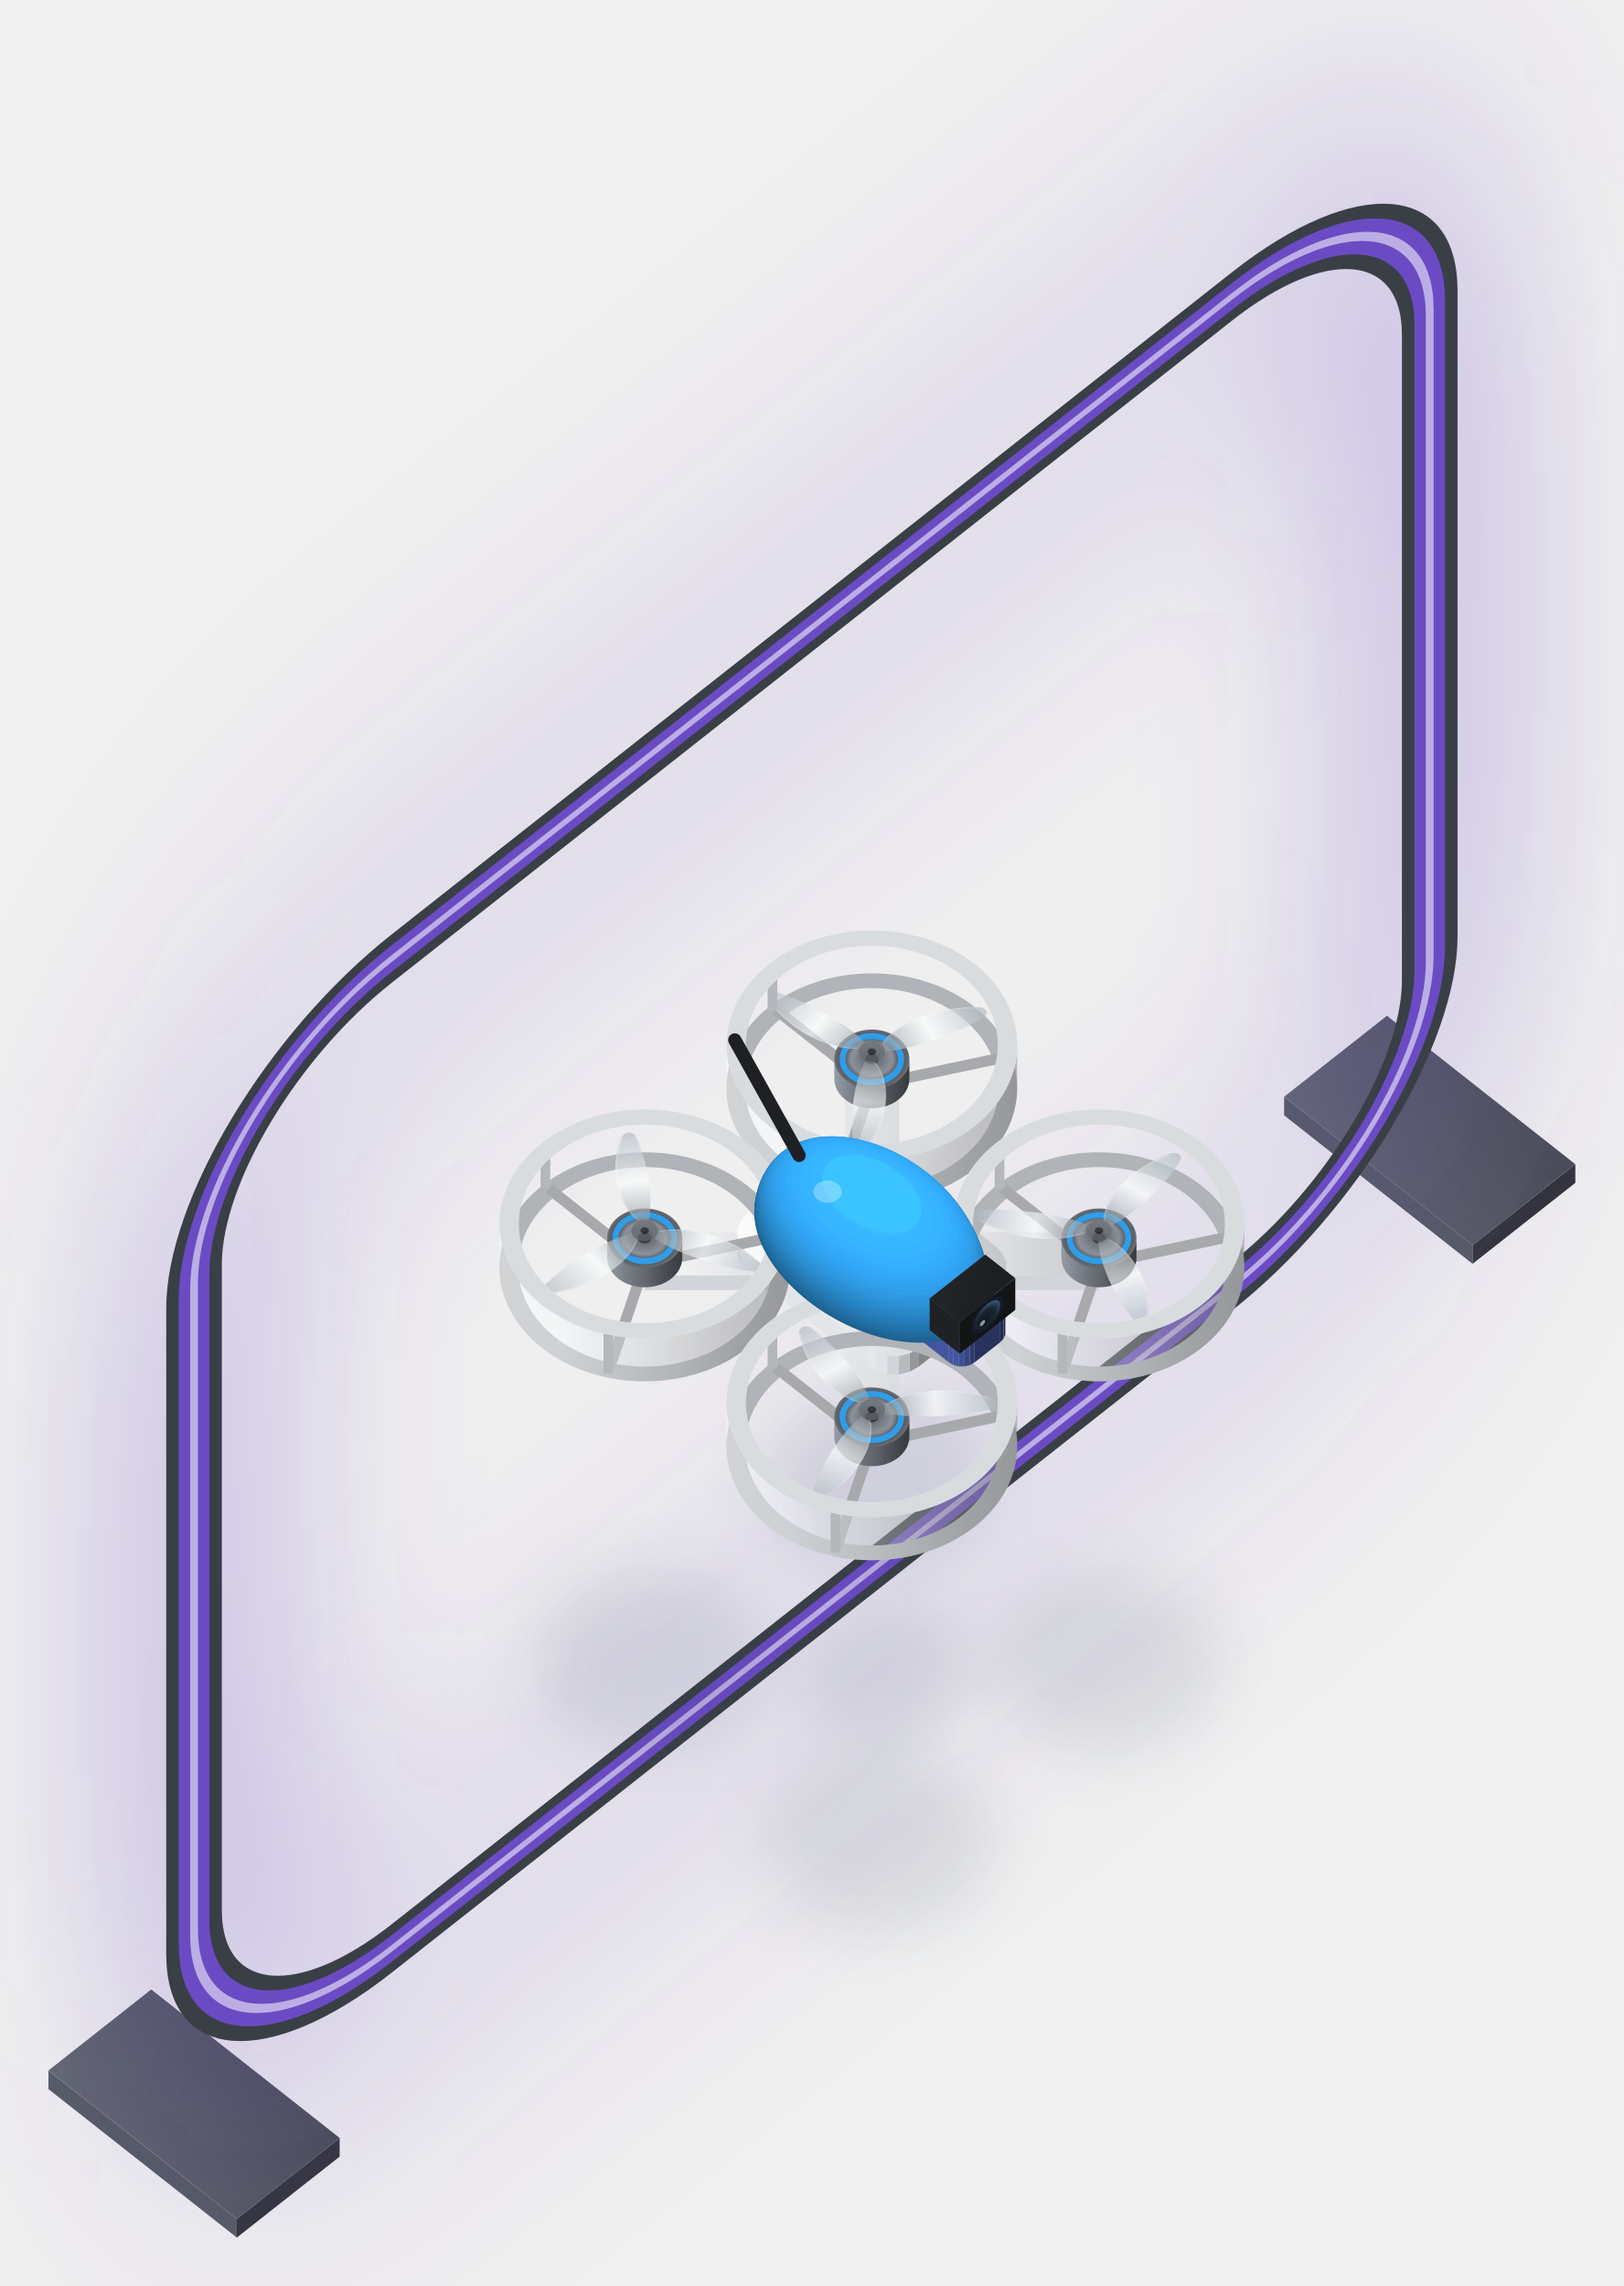
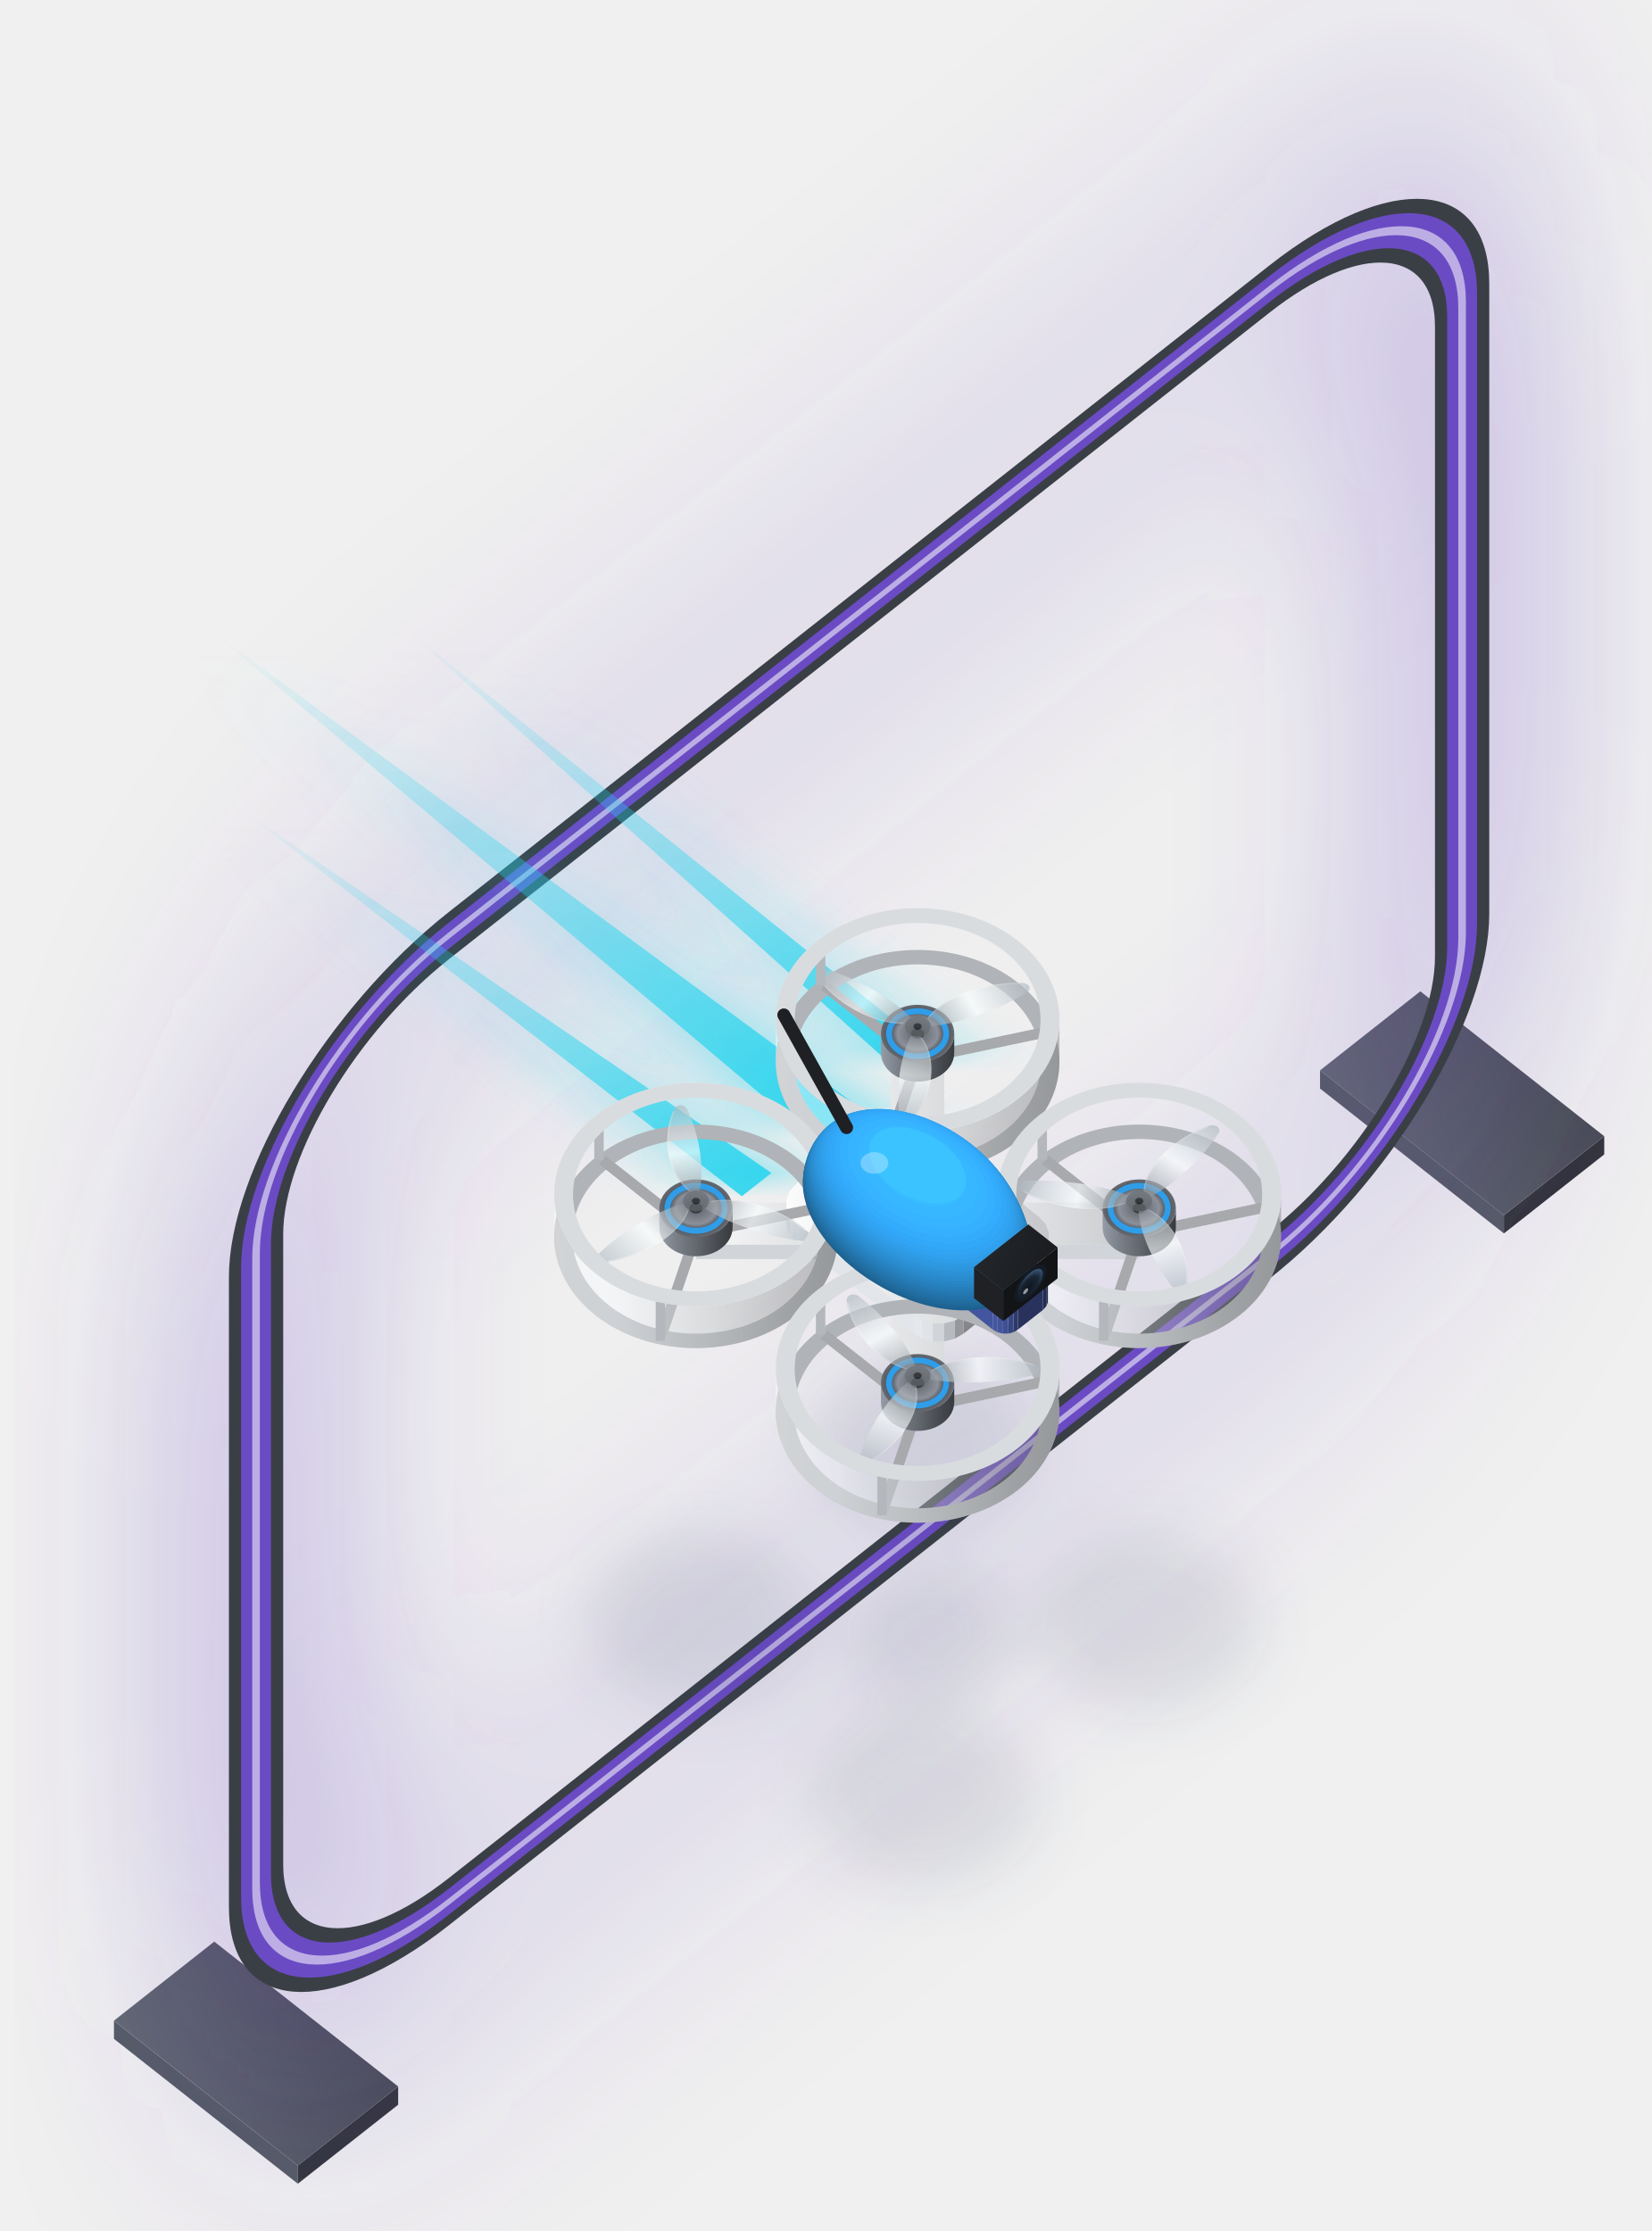
- <svg xmlns="http://www.w3.org/2000/svg" viewBox="-134.08 -270.18 268.16 377.53" width="268.16" height="377.53">
+ <svg xmlns="http://www.w3.org/2000/svg" viewBox="-145.36 -270.18 279.43 377.53" width="279.43" height="377.53">
  <defs>
    <linearGradient id="g1" x1="0" y1="0" x2="1" y2="1">
      <stop offset="0" stop-color="#626872" />
      <stop offset="1" stop-color="#494d55" />
    </linearGradient>
    <filter id="gl1" x="-20%" y="-20%" width="140%" height="140%">
      <feGaussianBlur stdDeviation="23.38" />
    </filter>
+     <linearGradient id="streak_22d3ee" x1="0" y1="1" x2="0" y2="0">
+       <stop offset="0" stop-color="#22d3ee" stop-opacity=".95" />
+       <stop offset=".45" stop-color="#22d3ee" stop-opacity=".45" />
+       <stop offset="1" stop-color="#22d3ee" stop-opacity="0" />
+     </linearGradient>
+     <filter id="sglow" x="-40%" y="-40%" width="180%" height="180%">
+       <feGaussianBlur stdDeviation="6" />
+     </filter>
    <filter id="blur" x="-30%" y="-30%" width="160%" height="160%">
      <feGaussianBlur stdDeviation="5" />
    </filter>
-     <linearGradient id="g3" x1="0" y1="0" x2="1" y2="1">
+     <linearGradient id="g4" x1="0" y1="0" x2="1" y2="1">
      <stop offset="0" stop-color="#ffffff" />
      <stop offset="1" stop-color="#c2c4c8" />
    </linearGradient>
-     <linearGradient id="g4">
+     <linearGradient id="g5">
      <stop offset="0" stop-color="#696d74" />
      <stop offset="0.22" stop-color="#575a60" />
      <stop offset="0.55" stop-color="#43464a" />
      <stop offset="0.82" stop-color="#313336" />
      <stop offset="1" stop-color="#28292c" />
    </linearGradient>
-     <linearGradient id="g5" x1="0" y1="0" x2="1" y2="1">
+     <linearGradient id="g6" x1="0" y1="0" x2="1" y2="1">
      <stop offset="0" stop-color="#63676d" />
      <stop offset="1" stop-color="#4a4d51" />
    </linearGradient>
-     <radialGradient id="g6">
+     <radialGradient id="g7">
      <stop offset="0" stop-color="#5d6067" />
      <stop offset="0.55" stop-color="#8b909a" />
      <stop offset="0.75" stop-color="#4d5056" />
      <stop offset="1" stop-color="#676b72" />
    </radialGradient>
-     <linearGradient id="g7">
+     <linearGradient id="g8">
      <stop offset="0" stop-color="#959ca6" />
      <stop offset="0.22" stop-color="#7b8189" />
      <stop offset="0.55" stop-color="#5f636a" />
      <stop offset="0.82" stop-color="#45484d" />
      <stop offset="1" stop-color="#383b3e" />
    </linearGradient>
-     <linearGradient id="g8">
+     <linearGradient id="g9">
      <stop offset="0" stop-color="#8d969d" />
      <stop offset="0.45" stop-color="#fbffff" />
      <stop offset="1" stop-color="#abb6be" />
    </linearGradient>
-     <linearGradient id="g9">
+     <linearGradient id="g10">
      <stop offset="0" stop-color="#ffffff" />
      <stop offset="0.22" stop-color="#f7fbfe" />
      <stop offset="0.55" stop-color="#bfc2c4" />
      <stop offset="0.82" stop-color="#8b8d8f" />
      <stop offset="1" stop-color="#717274" />
    </linearGradient>
-     <linearGradient id="g10" x1="0" y1="0" x2="1" y2="1">
+     <linearGradient id="g11" x1="0" y1="0" x2="1" y2="1">
      <stop offset="0" stop-color="#ffffff" />
      <stop offset="1" stop-color="#bfc2c4" />
    </linearGradient>
-     <linearGradient id="g11" x1="0" y1="0" x2="1" y2="1">
+     <linearGradient id="g12" x1="0" y1="0" x2="1" y2="1">
      <stop offset="0" stop-color="#376243" />
      <stop offset="1" stop-color="#294932" />
    </linearGradient>
-     <linearGradient id="g12" x1="0" y1="0" x2="1" y2="1">
+     <linearGradient id="g13" x1="0" y1="0" x2="1" y2="1">
      <stop offset="0" stop-color="#4e62b7" />
      <stop offset="1" stop-color="#3a4988" />
    </linearGradient>
-     <linearGradient id="g13" x1="0" y1="0" x2="1" y2="1">
+     <linearGradient id="g14" x1="0" y1="0" x2="1" y2="1">
      <stop offset="0" stop-color="#23262a" />
      <stop offset="1" stop-color="#1a1c20" />
    </linearGradient>
-     <radialGradient id="g14" cx=".4" cy=".35" r=".7">
+     <radialGradient id="g15" cx=".4" cy=".35" r=".7">
      <stop offset="0" stop-color="#0e151d" />
      <stop offset="0.6" stop-color="#192634" />
      <stop offset="1" stop-color="#3e5c80" />
    </radialGradient>
  </defs>
  <path d="M-94.97 99.35L-126.08 74.83L-126.08 71.76L-94.97 96.27" fill="#555b64" />
  <path d="M-77.99 85.98L-94.97 99.35L-94.97 96.27L-77.99 82.9" fill="#32353b" />
  <path d="M-156.3 -22L-132.3 -22L-132.3 22L-156.3 22Z" transform="matrix(0.7071 -0.5572 0.7071 0.5572 0.00 -3.08)" fill="url(#g1)" />
  <path d="M109.11 -61.46L77.99 -85.98L77.99 -89.06L109.11 -64.54" fill="#555b64" />
  <path d="M126.08 -74.83L109.11 -61.46L109.11 -64.54L126.08 -77.91" fill="#32353b" />
  <path d="M132.3 -22L156.3 -22L156.3 22L132.3 22Z" transform="matrix(0.7071 -0.5572 0.7071 0.5572 0.00 -3.08)" fill="url(#g1)" />
  <g transform="matrix(0.7071 -0.5572 0 -0.6157 0.00 0.00)">
    <rect x="-144.3" y="5" width="288.6" height="265.51" rx="46.18" ry="46.18" fill="none" stroke="#6b4bc4" stroke-opacity=".38" stroke-width="33.77" filter="url(#gl1)" />
    <rect x="-144.3" y="5" width="288.6" height="265.51" rx="46.18" ry="46.18" fill="none" stroke="#3a3f46" stroke-width="12.99" />
    <rect x="-144.3" y="5" width="288.6" height="265.51" rx="46.18" ry="46.18" fill="none" stroke="#6b4bc4" stroke-width="7.14" />
    <rect x="-144.3" y="5" width="288.6" height="265.51" rx="46.18" ry="46.18" fill="none" stroke="#fff" stroke-opacity=".55" stroke-width="1.82" />
  </g>
+   <g transform="matrix(0.7071 -0.5572 0.7071 0.5572 9.90 -69.28)" filter="url(#sglow)" opacity=".8">
+     <path d="M-22.4 -19.65L-15.32 -19.65L-23.58 -139.1Z" fill="url(#streak_22d3ee)" />
+     <path d="M-5.11 -19.65L5.11 -19.65L0 -168.96Z" fill="url(#streak_22d3ee)" />
+     <path d="M15.32 -19.65L22.4 -19.65L23.58 -146.56Z" fill="url(#streak_22d3ee)" />
+   </g>
+   <g transform="matrix(0.7071 -0.5572 0.7071 0.5572 9.90 -69.28)" opacity=".9">
+     <path d="M-22.4 -19.65L-15.32 -19.65L-23.58 -139.1Z" fill="url(#streak_22d3ee)" />
+     <path d="M-5.11 -19.65L5.11 -19.65L0 -168.96Z" fill="url(#streak_22d3ee)" />
+     <path d="M15.32 -19.65L22.4 -19.65L23.58 -146.56Z" fill="url(#streak_22d3ee)" />
+   </g>
  <g filter="url(#blur)" opacity="0.1">
    <ellipse cx="10.92" cy="-25.45" rx="19.2" ry="15.13" fill="#1f3350" />
    <ellipse cx="-26.58" cy="4.1" rx="19.2" ry="15.13" fill="#1f3350" />
    <ellipse cx="48.42" cy="4.1" rx="19.2" ry="15.13" fill="#1f3350" />
    <ellipse cx="10.92" cy="33.65" rx="19.2" ry="15.13" fill="#1f3350" />
    <ellipse cx="12.08" cy="6.21" rx="14.4" ry="11.35" fill="#1f3350" />
  </g>
  <path d="M5.4 -60.66L14.4 -60.66L14.4 -63.13L5.4 -63.13" fill="#d1d4d8" />
-   <path d="M3.18 3.18L29.7 -23.33L23.33 -29.7L-3.18 -3.18Z" transform="matrix(0.7071 -0.5572 0.7071 0.5572 9.90 -63.13)" fill="url(#g3)" />
+   <path d="M3.18 3.18L29.7 -23.33L23.33 -29.7L-3.18 -3.18Z" transform="matrix(0.7071 -0.5572 0.7071 0.5572 9.90 -63.13)" fill="url(#g4)" />
  <path d="M-27.6 -57.12L9.9 -57.12L9.9 -59.58L-27.6 -59.58" fill="#d1d4d8" />
-   <path d="M3.18 -3.18L-23.33 -29.7L-29.7 -23.33L-3.18 3.18Z" transform="matrix(0.7071 -0.5572 0.7071 0.5572 9.90 -63.13)" fill="url(#g3)" />
+   <path d="M3.18 -3.18L-23.33 -29.7L-29.7 -23.33L-3.18 3.18Z" transform="matrix(0.7071 -0.5572 0.7071 0.5572 9.90 -63.13)" fill="url(#g4)" />
  <path d="M9.9 -57.12L47.4 -57.12L47.4 -59.58L9.9 -59.58" fill="#d1d4d8" />
-   <path d="M-3.18 3.18L23.33 29.7L29.7 23.33L3.18 -3.18Z" transform="matrix(0.7071 -0.5572 0.7071 0.5572 9.90 -63.13)" fill="url(#g3)" />
+   <path d="M-3.18 3.18L23.33 29.7L29.7 23.33L3.18 -3.18Z" transform="matrix(0.7071 -0.5572 0.7071 0.5572 9.90 -63.13)" fill="url(#g4)" />
  <path d="M5.4 -31.11L14.4 -31.11L14.4 -33.58L5.4 -33.58" fill="#d1d4d8" />
-   <path d="M-3.18 -3.18L-29.7 23.33L-23.33 29.7L3.18 3.18Z" transform="matrix(0.7071 -0.5572 0.7071 0.5572 9.90 -63.13)" fill="url(#g3)" />
+   <path d="M-3.18 -3.18L-29.7 23.33L-23.33 29.7L3.18 3.18Z" transform="matrix(0.7071 -0.5572 0.7071 0.5572 9.90 -63.13)" fill="url(#g4)" />
  <path d="M-11.71 -61.3L-12.29 -62.71L-12.29 -65.79L-11.71 -64.38" fill="#cbced2" />
  <path d="M32.09 -57.14L31.51 -55.73L31.51 -58.81L32.09 -60.22" fill="#6c6d70" />
  <path d="M-10.61 -60.11L-11.71 -61.3L-11.71 -64.38L-10.61 -63.19" fill="#dde1e5" />
  <path d="M31.51 -55.73L30.41 -54.53L30.41 -57.61L31.51 -58.81" fill="#717375" />
  <path d="M9.19 -44.51L-10.61 -60.11L-10.61 -63.19L9.19 -47.58" fill="#e2e6ea" />
  <path d="M30.41 -54.53L17.68 -44.51L17.68 -47.58L30.41 -57.61" fill="#848689" />
  <path d="M10.71 -43.64L9.19 -44.51L9.19 -47.58L10.71 -46.71" fill="#e5e8ed" />
  <path d="M17.68 -44.51L16.16 -43.64L16.16 -46.71L17.68 -47.58" fill="#96989b" />
  <path d="M16.16 -43.64L14.37 -43.18L14.37 -46.26L16.16 -46.71" fill="#b7babe" />
  <path d="M12.5 -43.18L10.71 -43.64L10.71 -46.71L12.5 -46.26" fill="#e0e4e8" />
  <path d="M14.37 -43.18L12.5 -43.18L12.5 -46.26L14.37 -46.26" fill="#d1d4d8" />
-   <path d="M15 14L14.71 15.85L13.85 17.53L12.53 18.85L10.85 19.71L9 20L-9 20L-10.85 19.71L-12.53 18.85L-13.85 17.53L-14.71 15.85L-15 14L-15 -14L-14.71 -15.85L-13.85 -17.53L-12.53 -18.85L-10.85 -19.71L-9 -20L9 -20L10.85 -19.71L12.53 -18.85L13.85 -17.53L14.71 -15.85L15 -14Z" transform="matrix(0.7071 -0.5572 0.7071 0.5572 9.90 -63.74)" fill="url(#g3)" />
+   <path d="M15 14L14.71 15.85L13.85 17.53L12.53 18.85L10.85 19.71L9 20L-9 20L-10.85 19.71L-12.53 18.85L-13.85 17.53L-14.71 15.85L-15 14L-15 -14L-14.71 -15.85L-13.85 -17.53L-12.53 -18.85L-10.85 -19.71L-9 -20L9 -20L10.85 -19.71L12.53 -18.85L13.85 -17.53L14.71 -15.85L15 -14Z" transform="matrix(0.7071 -0.5572 0.7071 0.5572 9.90 -63.74)" fill="url(#g4)" />
  <path d="M-14.1 -90.52a24 18.91 0 1 0 48 0a24 18.91 0 1 0 -48 0ZM-11 -90.52a20.9 16.47 0 1 0 41.8 0a20.9 16.47 0 1 0 -41.8 0Z" fill-rule="evenodd" fill="#b0b3b7" />
  <path d="M9.9 -90.95L31.54 -95.52" stroke="#a7a9ad" stroke-width="1.8" stroke-linecap="butt" fill="none" />
  <path d="M9.9 -90.95L4.1 -73.9" stroke="#a7a9ad" stroke-width="1.8" stroke-linecap="butt" fill="none" />
  <path d="M9.9 -90.95L-5.94 -103.43" stroke="#a7a9ad" stroke-width="1.8" stroke-linecap="butt" fill="none" />
-   <path d="M6.49 -90.95A3.41 2.69 0 0 0 13.31 -90.95L13.31 -92.03A3.41 2.69 0 0 1 6.49 -92.03Z" fill="url(#g4)" />
-   <ellipse cx="9.9" cy="-92.03" rx="3.41" ry="2.69" fill="url(#g5)" />
-   <path d="M3.7 -92.03A6.2 4.89 0 0 0 16.1 -92.03L16.1 -95.26A6.2 4.89 0 0 1 3.7 -95.26Z" fill="url(#g7)" />
-   <ellipse cx="9.9" cy="-95.26" rx="6.2" ry="4.89" fill="url(#g6)" />
+   <path d="M6.49 -90.95A3.41 2.69 0 0 0 13.31 -90.95L13.31 -92.03A3.41 2.69 0 0 1 6.49 -92.03Z" fill="url(#g5)" />
+   <ellipse cx="9.9" cy="-92.03" rx="3.41" ry="2.69" fill="url(#g6)" />
+   <path d="M3.7 -92.03A6.2 4.89 0 0 0 16.1 -92.03L16.1 -95.26A6.2 4.89 0 0 1 3.7 -95.26Z" fill="url(#g8)" />
+   <ellipse cx="9.9" cy="-95.26" rx="6.2" ry="4.89" fill="url(#g7)" />
  <ellipse cx="9.9" cy="-95.26" rx="4.84" ry="3.81" fill="none" stroke="#2f9de8" stroke-width="0.99" />
  <ellipse cx="9.9" cy="-95.26" rx="1.12" ry="0.88" fill="#3b3e42" />
  <g transform="matrix(0.7071 -0.5572 0.7071 0.5572 9.90 -96.49)" opacity="0.62">
-     <path d="M2 -0.7 C6.6 -4.2 14.8 -3.8 20 -1 C21 -0.4 21 0.7 20 1.2 C14 2.6 6.6 2.4 2 0.9Z" transform="rotate(20)" fill="url(#g8)" />
-     <path d="M2 -0.7 C6.6 -4.2 14.8 -3.8 20 -1 C21 -0.4 21 0.7 20 1.2 C14 2.6 6.6 2.4 2 0.9Z" transform="rotate(140)" fill="url(#g8)" />
-     <path d="M2 -0.7 C6.6 -4.2 14.8 -3.8 20 -1 C21 -0.4 21 0.7 20 1.2 C14 2.6 6.6 2.4 2 0.9Z" transform="rotate(260)" fill="url(#g8)" />
+     <path d="M2 -0.7 C6.6 -4.2 14.8 -3.8 20 -1 C21 -0.4 21 0.7 20 1.2 C14 2.6 6.6 2.4 2 0.9Z" transform="rotate(20)" fill="url(#g9)" />
+     <path d="M2 -0.7 C6.6 -4.2 14.8 -3.8 20 -1 C21 -0.4 21 0.7 20 1.2 C14 2.6 6.6 2.4 2 0.9Z" transform="rotate(140)" fill="url(#g9)" />
+     <path d="M2 -0.7 C6.6 -4.2 14.8 -3.8 20 -1 C21 -0.4 21 0.7 20 1.2 C14 2.6 6.6 2.4 2 0.9Z" transform="rotate(260)" fill="url(#g9)" />
    <path d="M2.4 -0.8 C6.6 -4 14.8 -3.6 19.6 -1" transform="rotate(20)" fill="none" stroke="#fff" stroke-opacity=".35" stroke-width="0.24" />
    <path d="M2.4 -0.8 C6.6 -4 14.8 -3.6 19.6 -1" transform="rotate(140)" fill="none" stroke="#fff" stroke-opacity=".35" stroke-width="0.24" />
    <path d="M2.4 -0.8 C6.6 -4 14.8 -3.6 19.6 -1" transform="rotate(260)" fill="none" stroke="#fff" stroke-opacity=".35" stroke-width="0.24" />
    <circle r="2.2" fill="#646b70" />
    <circle r="0.7" fill="#111" />
  </g>
  <g opacity=".42">
-     <path d="M-14.1 -90.52A24 18.91 0 0 0 33.9 -90.52L33.9 -97.6A24 18.91 0 0 1 -14.1 -97.6Z" fill="url(#g9)" />
-     <path d="M-14.1 -97.6a24 18.91 0 1 0 48 0a24 18.91 0 1 0 -48 0ZM-12.5 -97.6a22.4 17.65 0 1 0 44.8 0a22.4 17.65 0 1 0 -44.8 0Z" fill-rule="evenodd" fill="url(#g10)" />
+     <path d="M-14.1 -90.52A24 18.91 0 0 0 33.9 -90.52L33.9 -97.6A24 18.91 0 0 1 -14.1 -97.6Z" fill="url(#g10)" />
+     <path d="M-14.1 -97.6a24 18.91 0 1 0 48 0a24 18.91 0 1 0 -48 0ZM-12.5 -97.6a22.4 17.65 0 1 0 44.8 0a22.4 17.65 0 1 0 -44.8 0Z" fill-rule="evenodd" fill="url(#g11)" />
    <path d="M-13.3 -97.6A23.2 18.28 0 0 1 33.1 -97.6" fill="none" stroke="#fff" stroke-opacity=".28" stroke-width=".8" />
  </g>
  <path d="M3.89 -72.86L3.89 -79.94" stroke="#b4b7bb" stroke-width="1.6" stroke-linecap="butt" fill="none" />
  <path d="M-6.51 -103.45L-6.51 -110.53" stroke="#b4b7bb" stroke-width="1.6" stroke-linecap="butt" fill="none" />
  <path d="M32.31 -95.25L32.31 -102.33" stroke="#b4b7bb" stroke-width="1.6" stroke-linecap="butt" fill="none" />
  <path d="M-14.1 -97.6a24 18.91 0 1 0 48 0a24 18.91 0 1 0 -48 0ZM-10.9 -97.6a20.8 16.39 0 1 0 41.6 0a20.8 16.39 0 1 0 -41.6 0Z" fill-rule="evenodd" fill="#d9dcdf" />
  <path d="M-51.6 -60.97a24 18.91 0 1 0 48 0a24 18.91 0 1 0 -48 0ZM-48.5 -60.97a20.9 16.47 0 1 0 41.8 0a20.9 16.47 0 1 0 -41.8 0Z" fill-rule="evenodd" fill="#b0b3b7" />
  <path d="M-27.6 -61.4L-5.96 -65.97" stroke="#a7a9ad" stroke-width="1.8" stroke-linecap="butt" fill="none" />
  <path d="M-27.6 -61.4L-33.4 -44.35" stroke="#a7a9ad" stroke-width="1.8" stroke-linecap="butt" fill="none" />
  <path d="M-27.6 -61.4L-43.44 -73.88" stroke="#a7a9ad" stroke-width="1.8" stroke-linecap="butt" fill="none" />
-   <path d="M-31.01 -61.4A3.41 2.69 0 0 0 -24.19 -61.4L-24.19 -62.48A3.41 2.69 0 0 1 -31.01 -62.48Z" fill="url(#g4)" />
-   <ellipse cx="-27.6" cy="-62.48" rx="3.41" ry="2.69" fill="url(#g5)" />
-   <path d="M-33.8 -62.48A6.2 4.89 0 0 0 -21.4 -62.48L-21.4 -65.71A6.2 4.89 0 0 1 -33.8 -65.71Z" fill="url(#g7)" />
-   <ellipse cx="-27.6" cy="-65.71" rx="6.2" ry="4.89" fill="url(#g6)" />
+   <path d="M-31.01 -61.4A3.41 2.69 0 0 0 -24.19 -61.4L-24.19 -62.48A3.41 2.69 0 0 1 -31.01 -62.48Z" fill="url(#g5)" />
+   <ellipse cx="-27.6" cy="-62.48" rx="3.41" ry="2.69" fill="url(#g6)" />
+   <path d="M-33.8 -62.48A6.2 4.89 0 0 0 -21.4 -62.48L-21.4 -65.71A6.2 4.89 0 0 1 -33.8 -65.71Z" fill="url(#g8)" />
+   <ellipse cx="-27.6" cy="-65.71" rx="6.2" ry="4.89" fill="url(#g7)" />
  <ellipse cx="-27.6" cy="-65.71" rx="4.84" ry="3.81" fill="none" stroke="#2f9de8" stroke-width="0.99" />
  <ellipse cx="-27.6" cy="-65.71" rx="1.12" ry="0.88" fill="#3b3e42" />
  <g transform="matrix(0.7071 -0.5572 0.7071 0.5572 -27.60 -66.94)" opacity="0.62">
-     <path d="M2 -0.7 C6.6 -4.2 14.8 -3.8 20 -1 C21 -0.4 21 0.7 20 1.2 C14 2.6 6.6 2.4 2 0.9Z" transform="rotate(67)" fill="url(#g8)" />
-     <path d="M2 -0.7 C6.6 -4.2 14.8 -3.8 20 -1 C21 -0.4 21 0.7 20 1.2 C14 2.6 6.6 2.4 2 0.9Z" transform="rotate(187)" fill="url(#g8)" />
-     <path d="M2 -0.7 C6.6 -4.2 14.8 -3.8 20 -1 C21 -0.4 21 0.7 20 1.2 C14 2.6 6.6 2.4 2 0.9Z" transform="rotate(307)" fill="url(#g8)" />
+     <path d="M2 -0.7 C6.6 -4.2 14.8 -3.8 20 -1 C21 -0.4 21 0.7 20 1.2 C14 2.6 6.6 2.4 2 0.9Z" transform="rotate(67)" fill="url(#g9)" />
+     <path d="M2 -0.7 C6.6 -4.2 14.8 -3.8 20 -1 C21 -0.4 21 0.7 20 1.2 C14 2.6 6.6 2.4 2 0.9Z" transform="rotate(187)" fill="url(#g9)" />
+     <path d="M2 -0.7 C6.6 -4.2 14.8 -3.8 20 -1 C21 -0.4 21 0.7 20 1.2 C14 2.6 6.6 2.4 2 0.9Z" transform="rotate(307)" fill="url(#g9)" />
    <path d="M2.4 -0.8 C6.6 -4 14.8 -3.6 19.6 -1" transform="rotate(67)" fill="none" stroke="#fff" stroke-opacity=".35" stroke-width="0.24" />
    <path d="M2.4 -0.8 C6.6 -4 14.8 -3.6 19.6 -1" transform="rotate(187)" fill="none" stroke="#fff" stroke-opacity=".35" stroke-width="0.24" />
    <path d="M2.4 -0.8 C6.6 -4 14.8 -3.6 19.6 -1" transform="rotate(307)" fill="none" stroke="#fff" stroke-opacity=".35" stroke-width="0.24" />
    <circle r="2.2" fill="#646b70" />
    <circle r="0.7" fill="#111" />
  </g>
  <g opacity=".42">
-     <path d="M-51.6 -60.97A24 18.91 0 0 0 -3.6 -60.97L-3.6 -68.05A24 18.91 0 0 1 -51.6 -68.05Z" fill="url(#g9)" />
-     <path d="M-51.6 -68.05a24 18.91 0 1 0 48 0a24 18.91 0 1 0 -48 0ZM-50 -68.05a22.4 17.65 0 1 0 44.8 0a22.4 17.65 0 1 0 -44.8 0Z" fill-rule="evenodd" fill="url(#g10)" />
+     <path d="M-51.6 -60.97A24 18.91 0 0 0 -3.6 -60.97L-3.6 -68.05A24 18.91 0 0 1 -51.6 -68.05Z" fill="url(#g10)" />
+     <path d="M-51.6 -68.05a24 18.91 0 1 0 48 0a24 18.91 0 1 0 -48 0ZM-50 -68.05a22.4 17.65 0 1 0 44.8 0a22.4 17.65 0 1 0 -44.8 0Z" fill-rule="evenodd" fill="url(#g11)" />
    <path d="M-50.8 -68.05A23.2 18.28 0 0 1 -4.4 -68.05" fill="none" stroke="#fff" stroke-opacity=".28" stroke-width=".8" />
  </g>
  <path d="M-33.61 -43.31L-33.61 -50.39" stroke="#b4b7bb" stroke-width="1.6" stroke-linecap="butt" fill="none" />
  <path d="M-44.01 -73.9L-44.01 -80.98" stroke="#b4b7bb" stroke-width="1.6" stroke-linecap="butt" fill="none" />
  <path d="M-5.19 -65.7L-5.19 -72.78" stroke="#b4b7bb" stroke-width="1.6" stroke-linecap="butt" fill="none" />
  <path d="M-51.6 -68.05a24 18.91 0 1 0 48 0a24 18.91 0 1 0 -48 0ZM-48.4 -68.05a20.8 16.39 0 1 0 41.6 0a20.8 16.39 0 1 0 -41.6 0Z" fill-rule="evenodd" fill="#d9dcdf" />
  <path d="M23.4 -60.97a24 18.91 0 1 0 48 0a24 18.91 0 1 0 -48 0ZM26.5 -60.97a20.9 16.47 0 1 0 41.8 0a20.9 16.47 0 1 0 -41.8 0Z" fill-rule="evenodd" fill="#b0b3b7" />
  <path d="M47.4 -61.4L69.04 -65.97" stroke="#a7a9ad" stroke-width="1.8" stroke-linecap="butt" fill="none" />
  <path d="M47.4 -61.4L41.6 -44.35" stroke="#a7a9ad" stroke-width="1.8" stroke-linecap="butt" fill="none" />
  <path d="M47.4 -61.4L31.56 -73.88" stroke="#a7a9ad" stroke-width="1.8" stroke-linecap="butt" fill="none" />
-   <path d="M43.99 -61.4A3.41 2.69 0 0 0 50.81 -61.4L50.81 -62.48A3.41 2.69 0 0 1 43.99 -62.48Z" fill="url(#g4)" />
-   <ellipse cx="47.4" cy="-62.48" rx="3.41" ry="2.69" fill="url(#g5)" />
-   <path d="M41.2 -62.48A6.2 4.89 0 0 0 53.6 -62.48L53.6 -65.71A6.2 4.89 0 0 1 41.2 -65.71Z" fill="url(#g7)" />
-   <ellipse cx="47.4" cy="-65.71" rx="6.2" ry="4.89" fill="url(#g6)" />
+   <path d="M43.99 -61.4A3.41 2.69 0 0 0 50.81 -61.4L50.81 -62.48A3.41 2.69 0 0 1 43.99 -62.48Z" fill="url(#g5)" />
+   <ellipse cx="47.4" cy="-62.48" rx="3.41" ry="2.69" fill="url(#g6)" />
+   <path d="M41.2 -62.48A6.2 4.89 0 0 0 53.6 -62.48L53.6 -65.71A6.2 4.89 0 0 1 41.2 -65.71Z" fill="url(#g8)" />
+   <ellipse cx="47.4" cy="-65.71" rx="6.2" ry="4.89" fill="url(#g7)" />
  <ellipse cx="47.4" cy="-65.71" rx="4.84" ry="3.81" fill="none" stroke="#2f9de8" stroke-width="0.99" />
  <ellipse cx="47.4" cy="-65.71" rx="1.12" ry="0.88" fill="#3b3e42" />
  <g transform="matrix(0.7071 -0.5572 0.7071 0.5572 47.40 -66.94)" opacity="0.62">
-     <path d="M2 -0.7 C6.6 -4.2 14.8 -3.8 20 -1 C21 -0.4 21 0.7 20 1.2 C14 2.6 6.6 2.4 2 0.9Z" transform="rotate(114)" fill="url(#g8)" />
-     <path d="M2 -0.7 C6.6 -4.2 14.8 -3.8 20 -1 C21 -0.4 21 0.7 20 1.2 C14 2.6 6.6 2.4 2 0.9Z" transform="rotate(234)" fill="url(#g8)" />
-     <path d="M2 -0.7 C6.6 -4.2 14.8 -3.8 20 -1 C21 -0.4 21 0.7 20 1.2 C14 2.6 6.6 2.4 2 0.9Z" transform="rotate(354)" fill="url(#g8)" />
+     <path d="M2 -0.7 C6.6 -4.2 14.8 -3.8 20 -1 C21 -0.4 21 0.7 20 1.2 C14 2.6 6.6 2.4 2 0.9Z" transform="rotate(114)" fill="url(#g9)" />
+     <path d="M2 -0.7 C6.6 -4.2 14.8 -3.8 20 -1 C21 -0.4 21 0.7 20 1.2 C14 2.6 6.6 2.4 2 0.9Z" transform="rotate(234)" fill="url(#g9)" />
+     <path d="M2 -0.7 C6.6 -4.2 14.8 -3.8 20 -1 C21 -0.4 21 0.7 20 1.2 C14 2.6 6.6 2.4 2 0.9Z" transform="rotate(354)" fill="url(#g9)" />
    <path d="M2.4 -0.8 C6.6 -4 14.8 -3.6 19.6 -1" transform="rotate(114)" fill="none" stroke="#fff" stroke-opacity=".35" stroke-width="0.24" />
    <path d="M2.4 -0.8 C6.6 -4 14.8 -3.6 19.6 -1" transform="rotate(234)" fill="none" stroke="#fff" stroke-opacity=".35" stroke-width="0.24" />
    <path d="M2.4 -0.8 C6.6 -4 14.8 -3.6 19.6 -1" transform="rotate(354)" fill="none" stroke="#fff" stroke-opacity=".35" stroke-width="0.24" />
    <circle r="2.2" fill="#646b70" />
    <circle r="0.7" fill="#111" />
  </g>
  <g opacity=".42">
-     <path d="M23.4 -60.97A24 18.91 0 0 0 71.4 -60.97L71.4 -68.05A24 18.91 0 0 1 23.4 -68.05Z" fill="url(#g9)" />
-     <path d="M23.4 -68.05a24 18.91 0 1 0 48 0a24 18.91 0 1 0 -48 0ZM25 -68.05a22.4 17.65 0 1 0 44.8 0a22.4 17.65 0 1 0 -44.8 0Z" fill-rule="evenodd" fill="url(#g10)" />
+     <path d="M23.4 -60.97A24 18.91 0 0 0 71.4 -60.97L71.4 -68.05A24 18.91 0 0 1 23.4 -68.05Z" fill="url(#g10)" />
+     <path d="M23.4 -68.05a24 18.91 0 1 0 48 0a24 18.91 0 1 0 -48 0ZM25 -68.05a22.4 17.65 0 1 0 44.8 0a22.4 17.65 0 1 0 -44.8 0Z" fill-rule="evenodd" fill="url(#g11)" />
    <path d="M24.2 -68.05A23.2 18.28 0 0 1 70.6 -68.05" fill="none" stroke="#fff" stroke-opacity=".28" stroke-width=".8" />
  </g>
  <path d="M41.39 -43.31L41.39 -50.39" stroke="#b4b7bb" stroke-width="1.6" stroke-linecap="butt" fill="none" />
  <path d="M30.99 -73.9L30.99 -80.98" stroke="#b4b7bb" stroke-width="1.6" stroke-linecap="butt" fill="none" />
  <path d="M69.81 -65.7L69.81 -72.78" stroke="#b4b7bb" stroke-width="1.6" stroke-linecap="butt" fill="none" />
  <path d="M23.4 -68.05a24 18.91 0 1 0 48 0a24 18.91 0 1 0 -48 0ZM26.6 -68.05a20.8 16.39 0 1 0 41.6 0a20.8 16.39 0 1 0 -41.6 0Z" fill-rule="evenodd" fill="#d9dcdf" />
  <path d="M-14.1 -31.42a24 18.91 0 1 0 48 0a24 18.91 0 1 0 -48 0ZM-11 -31.42a20.9 16.47 0 1 0 41.8 0a20.9 16.47 0 1 0 -41.8 0Z" fill-rule="evenodd" fill="#b0b3b7" />
  <path d="M9.9 -31.85L31.54 -36.42" stroke="#a7a9ad" stroke-width="1.8" stroke-linecap="butt" fill="none" />
  <path d="M9.9 -31.85L4.1 -14.8" stroke="#a7a9ad" stroke-width="1.8" stroke-linecap="butt" fill="none" />
  <path d="M9.9 -31.85L-5.94 -44.33" stroke="#a7a9ad" stroke-width="1.8" stroke-linecap="butt" fill="none" />
-   <path d="M6.49 -31.85A3.41 2.69 0 0 0 13.31 -31.85L13.31 -32.93A3.41 2.69 0 0 1 6.49 -32.93Z" fill="url(#g4)" />
-   <ellipse cx="9.9" cy="-32.93" rx="3.41" ry="2.69" fill="url(#g5)" />
-   <path d="M3.7 -32.93A6.2 4.89 0 0 0 16.1 -32.93L16.1 -36.16A6.2 4.89 0 0 1 3.7 -36.16Z" fill="url(#g7)" />
-   <ellipse cx="9.9" cy="-36.16" rx="6.2" ry="4.89" fill="url(#g6)" />
+   <path d="M6.49 -31.85A3.41 2.69 0 0 0 13.31 -31.85L13.31 -32.93A3.41 2.69 0 0 1 6.49 -32.93Z" fill="url(#g5)" />
+   <ellipse cx="9.9" cy="-32.93" rx="3.41" ry="2.69" fill="url(#g6)" />
+   <path d="M3.7 -32.93A6.2 4.89 0 0 0 16.1 -32.93L16.1 -36.16A6.2 4.89 0 0 1 3.7 -36.16Z" fill="url(#g8)" />
+   <ellipse cx="9.9" cy="-36.16" rx="6.2" ry="4.89" fill="url(#g7)" />
  <ellipse cx="9.9" cy="-36.16" rx="4.84" ry="3.81" fill="none" stroke="#2f9de8" stroke-width="0.99" />
  <ellipse cx="9.9" cy="-36.16" rx="1.12" ry="0.88" fill="#3b3e42" />
  <g transform="matrix(0.7071 -0.5572 0.7071 0.5572 9.90 -37.39)" opacity="0.62">
-     <path d="M2 -0.7 C6.6 -4.2 14.8 -3.8 20 -1 C21 -0.4 21 0.7 20 1.2 C14 2.6 6.6 2.4 2 0.9Z" transform="rotate(161)" fill="url(#g8)" />
-     <path d="M2 -0.7 C6.6 -4.2 14.8 -3.8 20 -1 C21 -0.4 21 0.7 20 1.2 C14 2.6 6.6 2.4 2 0.9Z" transform="rotate(281)" fill="url(#g8)" />
-     <path d="M2 -0.7 C6.6 -4.2 14.8 -3.8 20 -1 C21 -0.4 21 0.7 20 1.2 C14 2.6 6.6 2.4 2 0.9Z" transform="rotate(401)" fill="url(#g8)" />
+     <path d="M2 -0.7 C6.6 -4.2 14.8 -3.8 20 -1 C21 -0.4 21 0.7 20 1.2 C14 2.6 6.6 2.4 2 0.9Z" transform="rotate(161)" fill="url(#g9)" />
+     <path d="M2 -0.7 C6.6 -4.2 14.8 -3.8 20 -1 C21 -0.4 21 0.7 20 1.2 C14 2.6 6.6 2.4 2 0.9Z" transform="rotate(281)" fill="url(#g9)" />
+     <path d="M2 -0.7 C6.6 -4.2 14.8 -3.8 20 -1 C21 -0.4 21 0.7 20 1.2 C14 2.6 6.6 2.4 2 0.9Z" transform="rotate(401)" fill="url(#g9)" />
    <path d="M2.4 -0.8 C6.6 -4 14.8 -3.6 19.6 -1" transform="rotate(161)" fill="none" stroke="#fff" stroke-opacity=".35" stroke-width="0.24" />
    <path d="M2.4 -0.8 C6.6 -4 14.8 -3.6 19.6 -1" transform="rotate(281)" fill="none" stroke="#fff" stroke-opacity=".35" stroke-width="0.24" />
    <path d="M2.4 -0.8 C6.6 -4 14.8 -3.6 19.6 -1" transform="rotate(401)" fill="none" stroke="#fff" stroke-opacity=".35" stroke-width="0.24" />
    <circle r="2.2" fill="#646b70" />
    <circle r="0.7" fill="#111" />
  </g>
  <g opacity=".42">
-     <path d="M-14.1 -31.42A24 18.91 0 0 0 33.9 -31.42L33.9 -38.5A24 18.91 0 0 1 -14.1 -38.5Z" fill="url(#g9)" />
-     <path d="M-14.1 -38.5a24 18.91 0 1 0 48 0a24 18.91 0 1 0 -48 0ZM-12.5 -38.5a22.4 17.65 0 1 0 44.8 0a22.4 17.65 0 1 0 -44.8 0Z" fill-rule="evenodd" fill="url(#g10)" />
+     <path d="M-14.1 -31.42A24 18.91 0 0 0 33.9 -31.42L33.9 -38.5A24 18.91 0 0 1 -14.1 -38.5Z" fill="url(#g10)" />
+     <path d="M-14.1 -38.5a24 18.91 0 1 0 48 0a24 18.91 0 1 0 -48 0ZM-12.5 -38.5a22.4 17.65 0 1 0 44.8 0a22.4 17.65 0 1 0 -44.8 0Z" fill-rule="evenodd" fill="url(#g11)" />
    <path d="M-13.3 -38.5A23.2 18.28 0 0 1 33.1 -38.5" fill="none" stroke="#fff" stroke-opacity=".28" stroke-width=".8" />
  </g>
  <path d="M3.89 -13.76L3.89 -20.84" stroke="#b4b7bb" stroke-width="1.6" stroke-linecap="butt" fill="none" />
  <path d="M-6.51 -44.35L-6.51 -51.43" stroke="#b4b7bb" stroke-width="1.6" stroke-linecap="butt" fill="none" />
  <path d="M32.31 -36.15L32.31 -43.23" stroke="#b4b7bb" stroke-width="1.6" stroke-linecap="butt" fill="none" />
  <path d="M-14.1 -38.5a24 18.91 0 1 0 48 0a24 18.91 0 1 0 -48 0ZM-10.9 -38.5a20.8 16.39 0 1 0 41.6 0a20.8 16.39 0 1 0 -41.6 0Z" fill-rule="evenodd" fill="#d9dcdf" />
  <path d="M-7.44 -64.14L-7.63 -64.61L-7.63 -66.15L-7.44 -65.68" fill="#2b4c35" />
  <path d="M24.6 -64.61L24.41 -64.14L24.41 -65.68L24.6 -66.15" fill="#17291c" />
  <path d="M-7.07 -63.74L-7.44 -64.14L-7.44 -65.68L-7.07 -65.28" fill="#2f533a" />
  <path d="M24.41 -64.14L24.04 -63.74L24.04 -65.28L24.41 -65.68" fill="#182b1d" />
  <path d="M7.07 -52.6L-7.07 -63.74L-7.07 -65.28L7.07 -54.14" fill="#31553b" />
  <path d="M24.04 -63.74L9.9 -52.6L9.9 -54.14L24.04 -65.28" fill="#1c3222" />
  <path d="M7.58 -52.31L7.07 -52.6L7.07 -54.14L7.58 -53.85" fill="#31563c" />
  <path d="M9.9 -52.6L9.39 -52.31L9.39 -53.85L9.9 -54.14" fill="#203927" />
  <path d="M8.17 -52.16L7.58 -52.31L7.58 -53.85L8.17 -53.7" fill="#30553a" />
  <path d="M9.39 -52.31L8.8 -52.16L8.8 -53.7L9.39 -53.85" fill="#274530" />
  <path d="M8.8 -52.16L8.17 -52.16L8.17 -53.7L8.8 -53.7" fill="#2d4f36" />
-   <path d="M12 8L11.9 8.62L11.62 9.18L11.18 9.62L10.62 9.9L10 10L-10 10L-10.62 9.9L-11.18 9.62L-11.62 9.18L-11.9 8.62L-12 8L-12 -12L-11.9 -12.62L-11.62 -13.18L-11.18 -13.62L-10.62 -13.9L-10 -14L10 -14L10.62 -13.9L11.18 -13.62L11.62 -13.18L11.9 -12.62L12 -12Z" transform="matrix(0.7071 -0.5572 0.7071 0.5572 9.90 -65.28)" fill="url(#g11)" />
+   <path d="M12 8L11.9 8.62L11.62 9.18L11.18 9.62L10.62 9.9L10 10L-10 10L-10.62 9.9L-11.18 9.62L-11.62 9.18L-11.9 8.62L-12 8L-12 -12L-11.9 -12.62L-11.62 -13.18L-11.18 -13.62L-10.62 -13.9L-10 -14L10 -14L10.62 -13.9L11.18 -13.62L11.62 -13.18L11.9 -12.62L12 -12Z" transform="matrix(0.7071 -0.5572 0.7071 0.5572 9.90 -65.28)" fill="url(#g12)" />
  <path d="M6.52 -58.04L6.23 -58.74L6.23 -62.43L6.52 -61.73" fill="#3d4c8f" />
  <path d="M31.95 -49.82L31.66 -49.12L31.66 -52.81L31.95 -53.52" fill="#20294c" />
  <path d="M7.07 -57.44L6.52 -58.04L6.52 -61.73L7.07 -61.13" fill="#43539c" />
  <path d="M31.66 -49.12L31.11 -48.52L31.11 -52.22L31.66 -52.81" fill="#222b50" />
  <path d="M22.63 -45.18L7.07 -57.44L7.07 -61.13L22.63 -48.87" fill="#44559f" />
  <path d="M31.11 -48.52L26.87 -45.18L26.87 -48.87L31.11 -52.22" fill="#28325d" />
  <path d="M23.39 -44.74L22.63 -45.18L22.63 -48.87L23.39 -48.44" fill="#4556a1" />
  <path d="M26.87 -45.18L26.11 -44.74L26.11 -48.44L26.87 -48.87" fill="#2d396a" />
  <path d="M26.11 -44.74L25.22 -44.52L25.22 -48.21L26.11 -48.44" fill="#374581" />
  <path d="M24.28 -44.52L23.39 -44.74L23.39 -48.44L24.28 -48.21" fill="#44559e" />
  <path d="M25.22 -44.52L24.28 -44.52L24.28 -48.21L25.22 -48.21" fill="#3f4f93" />
-   <path d="M6 24L5.85 24.93L5.43 25.76L4.76 26.43L3.93 26.85L3 27L-3 27L-3.93 26.85L-4.76 26.43L-5.43 25.76L-5.85 24.93L-6 24L-6 2L-5.85 1.07L-5.43 0.24L-4.76 -0.43L-3.93 -0.85L-3 -1L3 -1L3.93 -0.85L4.76 -0.43L5.43 0.24L5.85 1.07L6 2Z" transform="matrix(0.7071 -0.5572 0.7071 0.5572 9.90 -65.59)" fill="url(#g12)" />
+   <path d="M6 24L5.85 24.93L5.43 25.76L4.76 26.43L3.93 26.85L3 27L-3 27L-3.93 26.85L-4.76 26.43L-5.43 25.76L-5.85 24.93L-6 24L-6 2L-5.85 1.07L-5.43 0.24L-4.76 -0.43L-3.93 -0.85L-3 -1L3 -1L3.93 -0.85L4.76 -0.43L5.43 0.24L5.85 1.07L6 2Z" transform="matrix(0.7071 -0.5572 0.7071 0.5572 9.90 -65.59)" fill="url(#g13)" />
  <ellipse cx="0" cy="0" rx="15" ry="23" transform="matrix(0.7071 -0.5572 0.7071 0.5572 9.90 -63.74)" fill="#1d6190" />
  <ellipse cx="0" cy="0" rx="14.98" ry="22.98" transform="matrix(0.7071 -0.5572 0.7071 0.5572 9.90 -64.10)" fill="#1e6595" />
  <ellipse cx="0" cy="0" rx="14.95" ry="22.92" transform="matrix(0.7071 -0.5572 0.7071 0.5572 9.90 -64.45)" fill="#1f699b" />
  <ellipse cx="0" cy="0" rx="14.9" ry="22.84" transform="matrix(0.7071 -0.5572 0.7071 0.5572 9.90 -64.81)" fill="#216da0" />
  <ellipse cx="0" cy="0" rx="14.83" ry="22.74" transform="matrix(0.7071 -0.5572 0.7071 0.5572 9.90 -65.16)" fill="#2270a6" />
  <ellipse cx="0" cy="0" rx="14.75" ry="22.62" transform="matrix(0.7071 -0.5572 0.7071 0.5572 9.90 -65.52)" fill="#2374ac" />
  <ellipse cx="0" cy="0" rx="14.66" ry="22.48" transform="matrix(0.7071 -0.5572 0.7071 0.5572 9.90 -65.87)" fill="#2478b1" />
  <ellipse cx="0" cy="0" rx="14.55" ry="22.31" transform="matrix(0.7071 -0.5572 0.7071 0.5572 9.90 -66.23)" fill="#257cb7" />
  <ellipse cx="0" cy="0" rx="14.43" ry="22.13" transform="matrix(0.7071 -0.5572 0.7071 0.5572 9.90 -66.58)" fill="#267fbc" />
  <ellipse cx="0" cy="0" rx="14.3" ry="21.93" transform="matrix(0.7071 -0.5572 0.7071 0.5572 9.90 -66.94)" fill="#2783c2" />
  <ellipse cx="0" cy="0" rx="14.15" ry="21.7" transform="matrix(0.7071 -0.5572 0.7071 0.5572 9.90 -67.29)" fill="#2887c7" />
  <ellipse cx="0" cy="0" rx="13.99" ry="21.46" transform="matrix(0.7071 -0.5572 0.7071 0.5572 9.90 -67.65)" fill="#298bcd" />
  <ellipse cx="0" cy="0" rx="13.81" ry="21.18" transform="matrix(0.7071 -0.5572 0.7071 0.5572 9.90 -68.00)" fill="#2b8ed2" />
  <ellipse cx="0" cy="0" rx="13.61" ry="20.87" transform="matrix(0.7071 -0.5572 0.7071 0.5572 9.90 -68.36)" fill="#2c92d8" />
  <ellipse cx="0" cy="0" rx="13.39" ry="20.53" transform="matrix(0.7071 -0.5572 0.7071 0.5572 9.90 -68.72)" fill="#2d96dd" />
  <ellipse cx="0" cy="0" rx="13.13" ry="20.13" transform="matrix(0.7071 -0.5572 0.7071 0.5572 9.90 -69.07)" fill="#2e99e3" />
  <ellipse cx="0" cy="0" rx="12.83" ry="19.67" transform="matrix(0.7071 -0.5572 0.7071 0.5572 9.90 -69.43)" fill="#2f9de8" />
  <ellipse cx="0" cy="0" rx="12.48" ry="19.13" transform="matrix(0.7071 -0.5572 0.7071 0.5572 9.90 -69.78)" fill="#30a1ee" />
  <ellipse cx="0" cy="0" rx="12.06" ry="18.49" transform="matrix(0.7071 -0.5572 0.7071 0.5572 9.90 -70.14)" fill="#31a5f3" />
  <ellipse cx="0" cy="0" rx="11.55" ry="17.7" transform="matrix(0.7071 -0.5572 0.7071 0.5572 9.90 -70.49)" fill="#32a8f9" />
  <ellipse cx="0" cy="0" rx="10.91" ry="16.73" transform="matrix(0.7071 -0.5572 0.7071 0.5572 9.90 -70.85)" fill="#34acfe" />
  <ellipse cx="0" cy="0" rx="10.12" ry="15.52" transform="matrix(0.7071 -0.5572 0.7071 0.5572 9.90 -71.20)" fill="#35b0ff" />
  <ellipse cx="0" cy="0" rx="9.11" ry="13.98" transform="matrix(0.7071 -0.5572 0.7071 0.5572 9.90 -71.56)" fill="#36b4ff" />
  <ellipse cx="0" cy="0" rx="7.83" ry="12" transform="matrix(0.7071 -0.5572 0.7071 0.5572 9.90 -71.91)" fill="#37b7ff" />
  <ellipse cx="0" cy="0" rx="6.15" ry="9.43" transform="matrix(0.7071 -0.5572 0.7071 0.5572 9.90 -72.27)" fill="#38bbff" />
  <ellipse cx="0" cy="0" rx="3.92" ry="6" transform="matrix(0.7071 -0.5572 0.7071 0.5572 9.90 -72.62)" fill="#39bfff" />
  <ellipse cx="0" cy="0" rx="6.35" ry="9.73" transform="matrix(0.7071 -0.5572 0.7071 0.5572 9.90 -72.98)" fill="#3ac3ff" />
  <ellipse cx="2.6" cy="-73.38" rx="2.35" ry="1.83" fill="#fff" fill-opacity=".30" />
  <path d="M24.4 -46.62L19.45 -50.52L19.45 -55.75L24.4 -51.85" fill="#1f2125" />
  <path d="M33.59 -53.86L24.4 -46.62L24.4 -51.85L33.59 -59.09" fill="#121416" />
-   <path d="M-6.5 20L6.5 20L6.5 27L-6.5 27Z" transform="matrix(0.7071 -0.5572 0.7071 0.5572 9.90 -70.51)" fill="url(#g13)" />
+   <path d="M-6.5 20L6.5 20L6.5 27L-6.5 27Z" transform="matrix(0.7071 -0.5572 0.7071 0.5572 9.90 -70.51)" fill="url(#g14)" />
  <g transform="matrix(0.7071 -0.5572 0 -0.6157 28.99 -53.01)">
    <circle r="3.8" fill="#151b25" />
-     <circle r="2.96" fill="url(#g14)" />
+     <circle r="2.96" fill="url(#g15)" />
    <circle cx="-1.14" cy="-1.14" r="0.61" fill="#fff" fill-opacity=".55" />
  </g>
  <path d="M-2.12 -79.37L-12.73 -98.43" stroke="#1e2024" stroke-width="2.2" stroke-linecap="round" fill="none" />
</svg>
